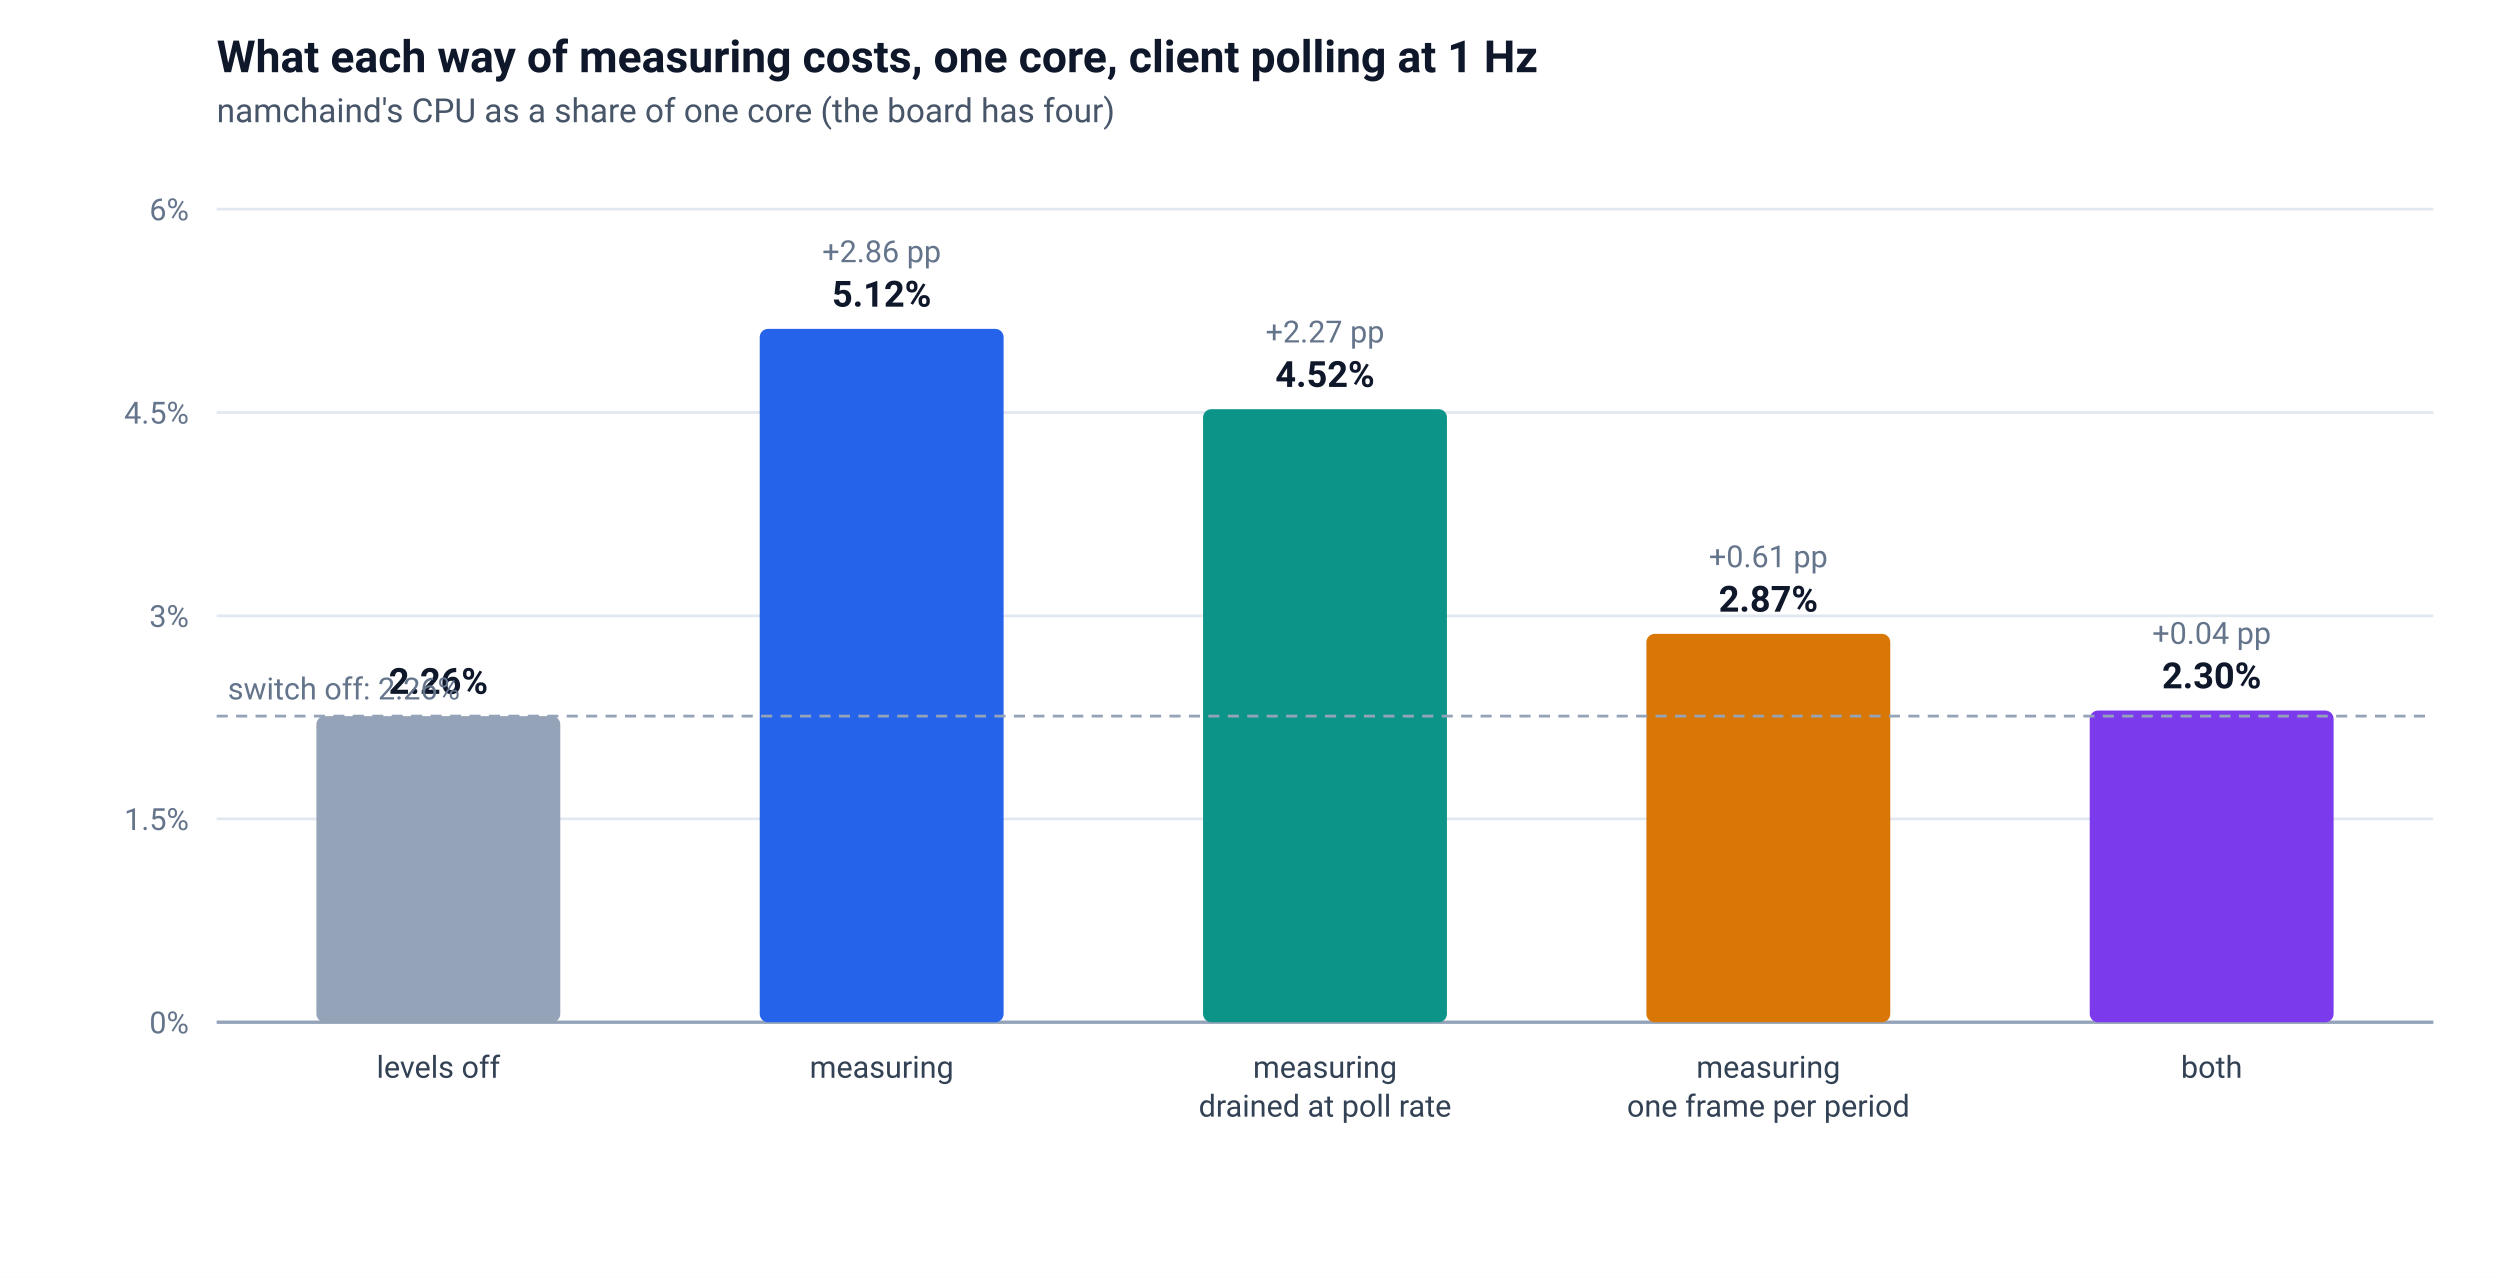
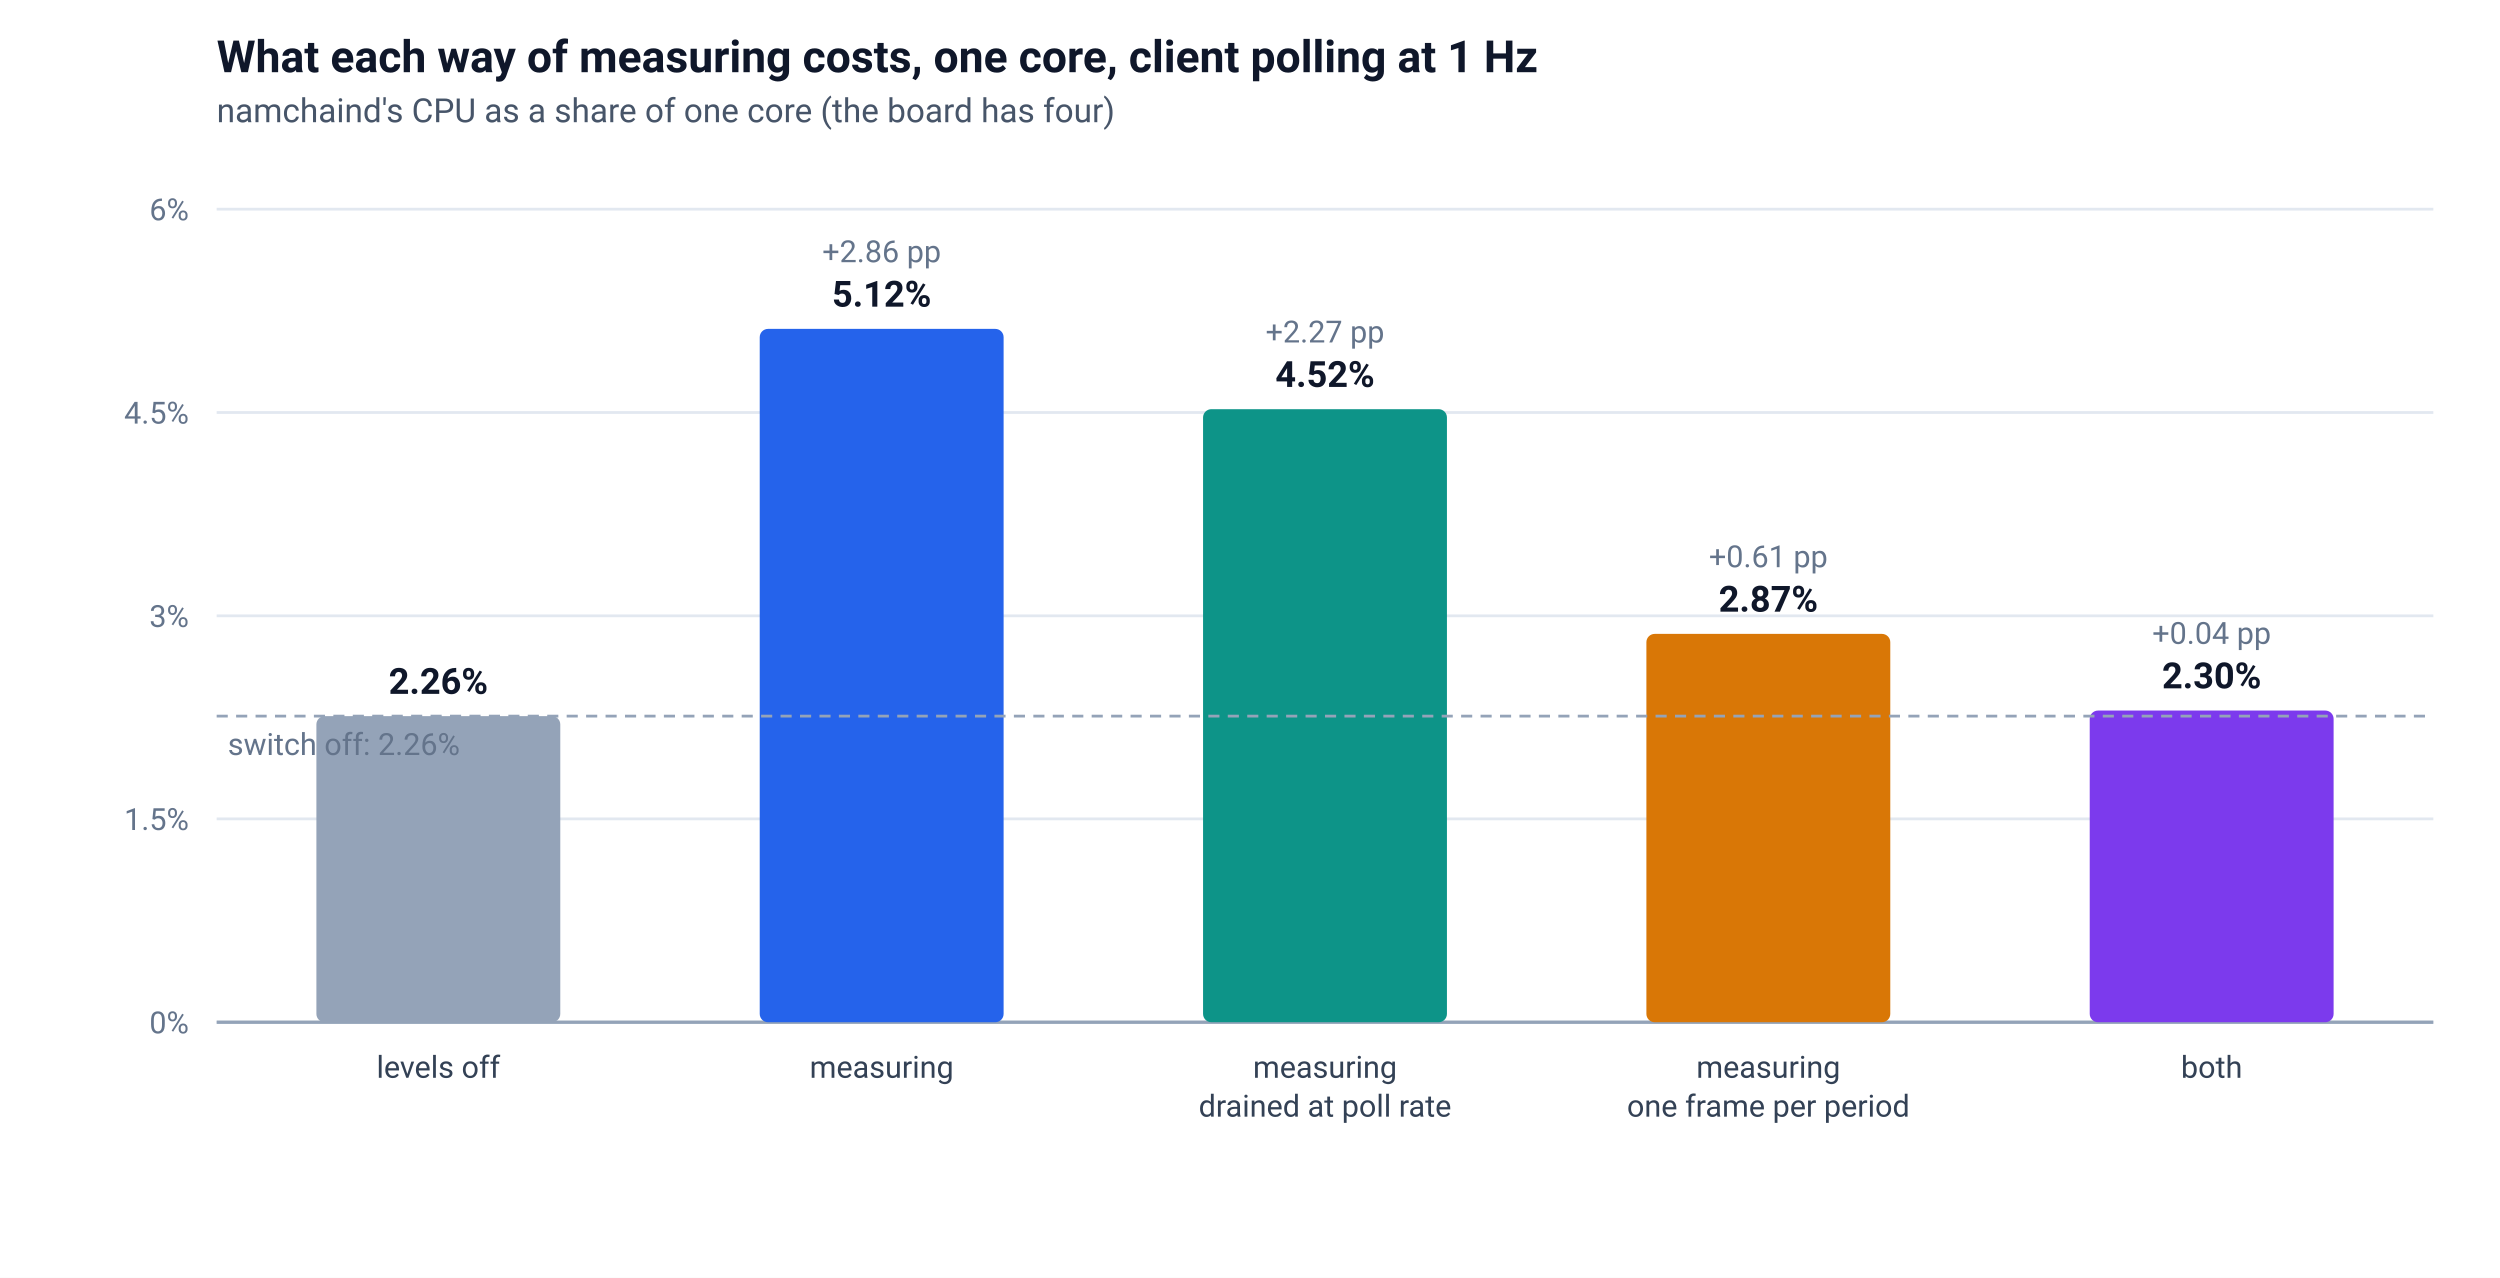
<svg xmlns="http://www.w3.org/2000/svg" width="900" height="460" viewBox="0 0 900 460" role="img">
  <rect width="900" height="460" fill="#ffffff" />
  <text x="78.0" y="26.0" font-family="-apple-system, Segoe UI, Roboto, Helvetica, Arial, sans-serif" font-size="16" fill="#0f172a" text-anchor="start" font-weight="600">What each way of measuring costs, one core, client polling at 1 Hz</text>
  <text x="78.0" y="44.0" font-family="-apple-system, Segoe UI, Roboto, Helvetica, Arial, sans-serif" font-size="12" fill="#475569" text-anchor="start" font-weight="400">namchaind's CPU as a share of one core (the board has four)</text>
  <line x1="78.0" y1="368.0" x2="876.0" y2="368.0" stroke="#e2e8f0" stroke-width="1.0" />
  <text x="68.0" y="372.0" font-family="-apple-system, Segoe UI, Roboto, Helvetica, Arial, sans-serif" font-size="11" fill="#64748b" text-anchor="end" font-weight="400">0%</text>
  <line x1="78.0" y1="294.8" x2="876.0" y2="294.8" stroke="#e2e8f0" stroke-width="1.0" />
  <text x="68.0" y="298.8" font-family="-apple-system, Segoe UI, Roboto, Helvetica, Arial, sans-serif" font-size="11" fill="#64748b" text-anchor="end" font-weight="400">1.5%</text>
  <line x1="78.0" y1="221.7" x2="876.0" y2="221.7" stroke="#e2e8f0" stroke-width="1.0" />
  <text x="68.0" y="225.7" font-family="-apple-system, Segoe UI, Roboto, Helvetica, Arial, sans-serif" font-size="11" fill="#64748b" text-anchor="end" font-weight="400">3%</text>
  <line x1="78.0" y1="148.5" x2="876.0" y2="148.5" stroke="#e2e8f0" stroke-width="1.0" />
  <text x="68.0" y="152.5" font-family="-apple-system, Segoe UI, Roboto, Helvetica, Arial, sans-serif" font-size="11" fill="#64748b" text-anchor="end" font-weight="400">4.5%</text>
  <line x1="78.0" y1="75.3" x2="876.0" y2="75.3" stroke="#e2e8f0" stroke-width="1.0" />
  <text x="68.0" y="79.3" font-family="-apple-system, Segoe UI, Roboto, Helvetica, Arial, sans-serif" font-size="11" fill="#64748b" text-anchor="end" font-weight="400">6%</text>
  <line x1="78.0" y1="368.0" x2="876.0" y2="368.0" stroke="#94a3b8" stroke-width="1.2" />
  <rect x="113.9" y="257.8" width="87.8" height="110.2" rx="3" fill="#94a3b8" opacity="1.0" />
  <text x="157.8" y="249.8" font-family="-apple-system, Segoe UI, Roboto, Helvetica, Arial, sans-serif" font-size="13" fill="#0f172a" text-anchor="middle" font-weight="600">2.26%</text>
  <text x="157.8" y="388.0" font-family="-apple-system, Segoe UI, Roboto, Helvetica, Arial, sans-serif" font-size="11" fill="#334155" text-anchor="middle" font-weight="400">levels off</text>
  <rect x="273.5" y="118.4" width="87.8" height="249.6" rx="3" fill="#2563eb" opacity="1.0" />
  <text x="317.4" y="110.4" font-family="-apple-system, Segoe UI, Roboto, Helvetica, Arial, sans-serif" font-size="13" fill="#0f172a" text-anchor="middle" font-weight="600">5.12%</text>
  <text x="317.4" y="94.4" font-family="-apple-system, Segoe UI, Roboto, Helvetica, Arial, sans-serif" font-size="11" fill="#64748b" text-anchor="middle" font-weight="400">+2.86 pp</text>
  <text x="317.4" y="388.0" font-family="-apple-system, Segoe UI, Roboto, Helvetica, Arial, sans-serif" font-size="11" fill="#334155" text-anchor="middle" font-weight="400">measuring</text>
  <rect x="433.1" y="147.3" width="87.8" height="220.7" rx="3" fill="#0d9488" opacity="1.0" />
  <text x="477.0" y="139.3" font-family="-apple-system, Segoe UI, Roboto, Helvetica, Arial, sans-serif" font-size="13" fill="#0f172a" text-anchor="middle" font-weight="600">4.52%</text>
  <text x="477.0" y="123.3" font-family="-apple-system, Segoe UI, Roboto, Helvetica, Arial, sans-serif" font-size="11" fill="#64748b" text-anchor="middle" font-weight="400">+2.27 pp</text>
  <text x="477.0" y="388.0" font-family="-apple-system, Segoe UI, Roboto, Helvetica, Arial, sans-serif" font-size="11" fill="#334155" text-anchor="middle" font-weight="400">measuring</text>
  <text x="477.0" y="402.0" font-family="-apple-system, Segoe UI, Roboto, Helvetica, Arial, sans-serif" font-size="11" fill="#334155" text-anchor="middle" font-weight="400">drained at poll rate</text>
  <rect x="592.7" y="228.2" width="87.8" height="139.8" rx="3" fill="#d97706" opacity="1.0" />
  <text x="636.6" y="220.2" font-family="-apple-system, Segoe UI, Roboto, Helvetica, Arial, sans-serif" font-size="13" fill="#0f172a" text-anchor="middle" font-weight="600">2.87%</text>
  <text x="636.6" y="204.2" font-family="-apple-system, Segoe UI, Roboto, Helvetica, Arial, sans-serif" font-size="11" fill="#64748b" text-anchor="middle" font-weight="400">+0.61 pp</text>
  <text x="636.6" y="388.0" font-family="-apple-system, Segoe UI, Roboto, Helvetica, Arial, sans-serif" font-size="11" fill="#334155" text-anchor="middle" font-weight="400">measuring</text>
  <text x="636.6" y="402.0" font-family="-apple-system, Segoe UI, Roboto, Helvetica, Arial, sans-serif" font-size="11" fill="#334155" text-anchor="middle" font-weight="400">one frame per period</text>
  <rect x="752.3" y="255.8" width="87.8" height="112.2" rx="3" fill="#7c3aed" opacity="1.0" />
  <text x="796.2" y="247.8" font-family="-apple-system, Segoe UI, Roboto, Helvetica, Arial, sans-serif" font-size="13" fill="#0f172a" text-anchor="middle" font-weight="600">2.30%</text>
  <text x="796.2" y="231.8" font-family="-apple-system, Segoe UI, Roboto, Helvetica, Arial, sans-serif" font-size="11" fill="#64748b" text-anchor="middle" font-weight="400">+0.04 pp</text>
  <text x="796.2" y="388.0" font-family="-apple-system, Segoe UI, Roboto, Helvetica, Arial, sans-serif" font-size="11" fill="#334155" text-anchor="middle" font-weight="400">both</text>
  <line x1="78.0" y1="257.8" x2="876.0" y2="257.8" stroke="#94a3b8" stroke-width="1.0" stroke-dasharray="4 3" />
-   <text x="82.0" y="251.8" font-family="-apple-system, Segoe UI, Roboto, Helvetica, Arial, sans-serif" font-size="11" fill="#64748b" text-anchor="start" font-weight="400">switch off: 2.26%</text>
+   <text x="82.0" y="271.8" font-family="-apple-system, Segoe UI, Roboto, Helvetica, Arial, sans-serif" font-size="11" fill="#64748b" text-anchor="start" font-weight="400">switch off: 2.26%</text>
</svg>
